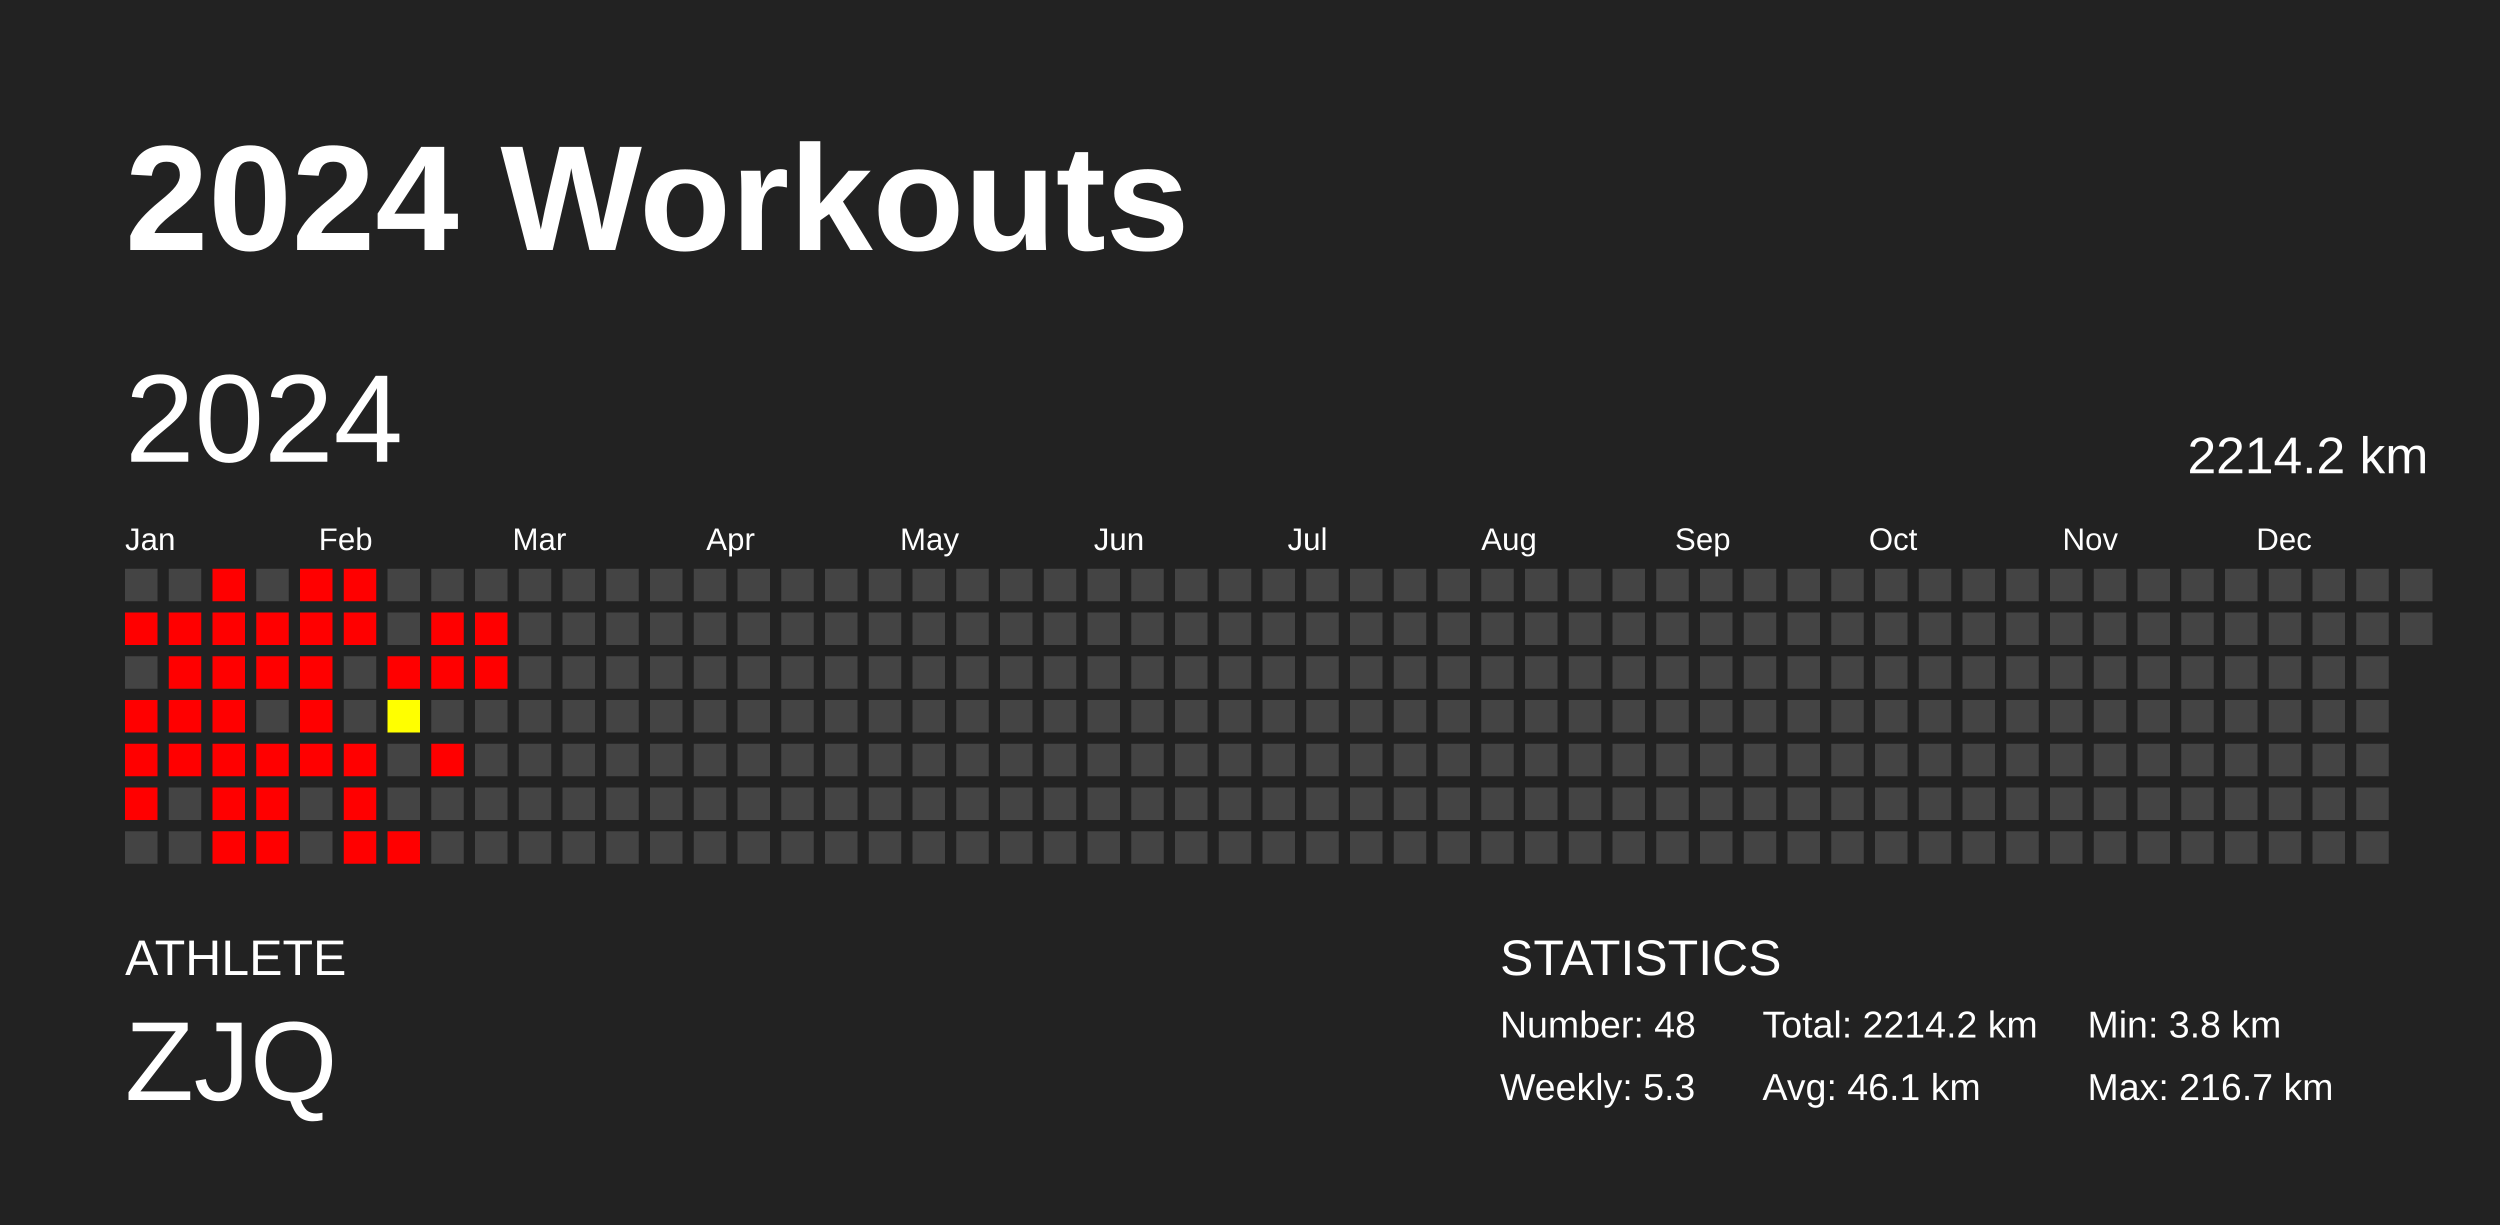
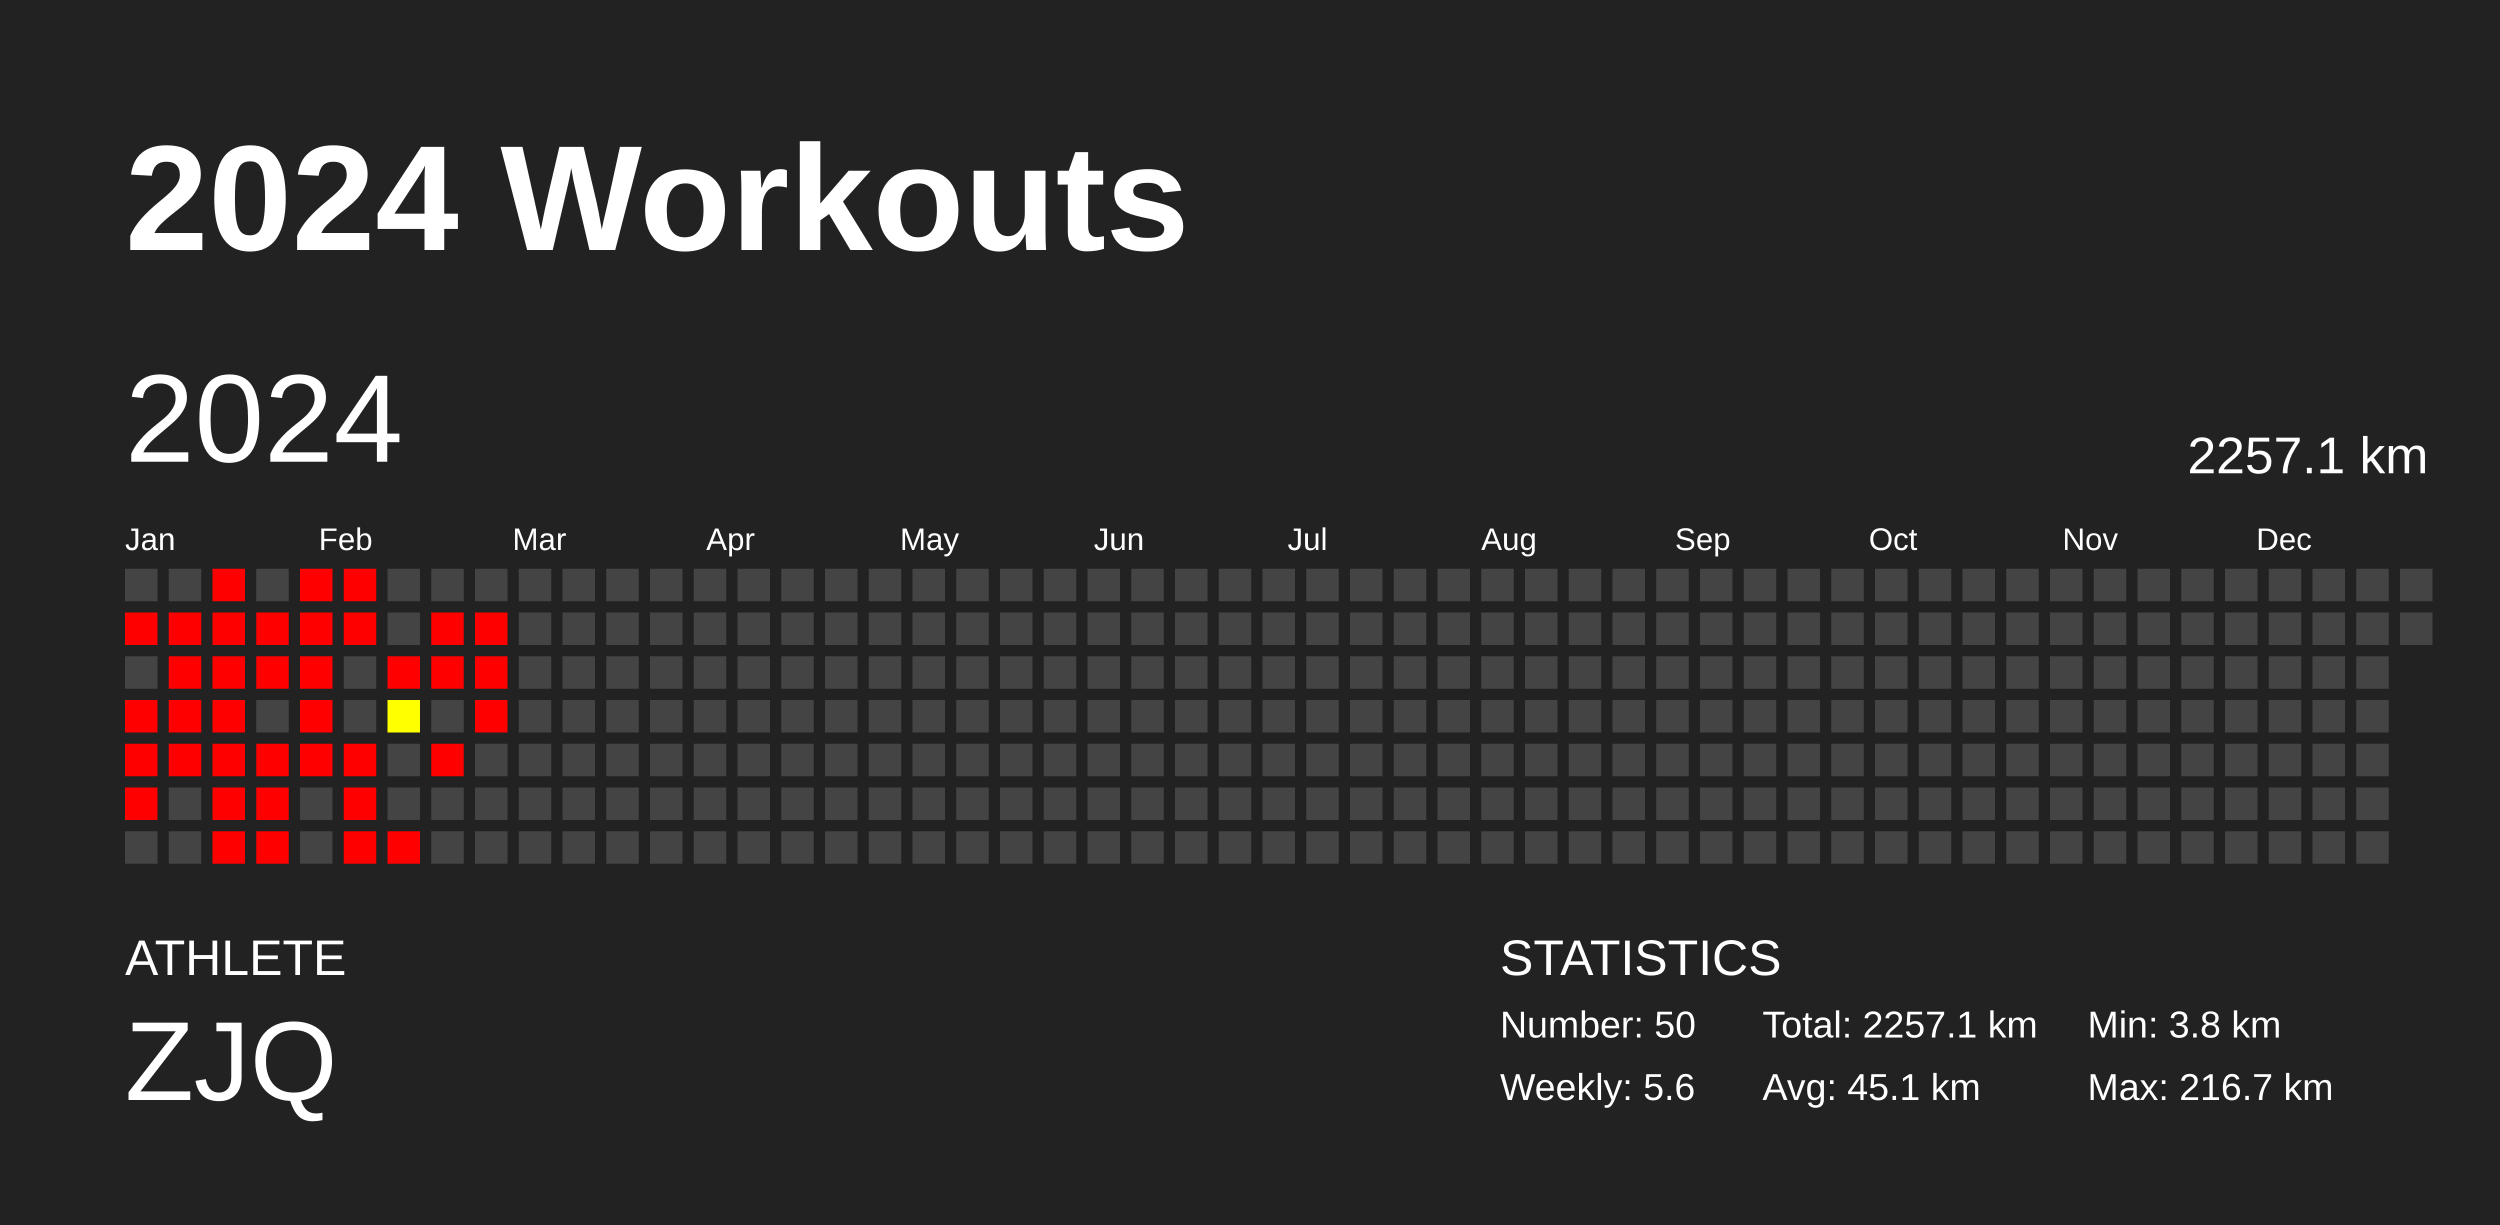
<svg xmlns="http://www.w3.org/2000/svg" baseProfile="full" height="98mm" version="1.1" viewBox="0,0,200,98" width="200mm">
  <defs />
  <rect fill="#222222" height="98" width="200" x="0" y="0" />
  <text fill="#FFFFFF" style="font-size:12px; font-family:Arial; font-weight:bold;" x="10" y="20">2024 Workouts</text>
  <text fill="#FFFFFF" style="font-size:4px; font-family:Arial" x="10" y="78">ATHLETE</text>
  <text fill="#FFFFFF" style="font-size:9px; font-family:Arial" x="10" y="88">ZJQ</text>
  <text fill="#FFFFFF" style="font-size:4px; font-family:Arial" x="120" y="78">STATISTICS</text>
-   <text fill="#FFFFFF" style="font-size:3px; font-family:Arial" x="120" y="83">Number: 48</text>
-   <text fill="#FFFFFF" style="font-size:3px; font-family:Arial" x="120" y="88">Weekly: 5.3</text>
-   <text fill="#FFFFFF" style="font-size:3px; font-family:Arial" x="141" y="83">Total: 2214.2 km</text>
-   <text fill="#FFFFFF" style="font-size:3px; font-family:Arial" x="141" y="88">Avg: 46.1 km</text>
+   <text fill="#FFFFFF" style="font-size:3px; font-family:Arial" x="120" y="83">Number: 50</text>
+   <text fill="#FFFFFF" style="font-size:3px; font-family:Arial" x="120" y="88">Weekly: 5.6</text>
+   <text fill="#FFFFFF" style="font-size:3px; font-family:Arial" x="141" y="83">Total: 2257.1 km</text>
+   <text fill="#FFFFFF" style="font-size:3px; font-family:Arial" x="141" y="88">Avg: 45.1 km</text>
  <text fill="#FFFFFF" style="font-size:3px; font-family:Arial" x="167" y="83">Min: 3.8 km</text>
  <text fill="#FFFFFF" style="font-size:3px; font-family:Arial" x="167" y="88">Max: 216.7 km</text>
  <text dominant-baseline="hanging" fill="#FFFFFF" style="font-size:10.0px; font-family:Arial;" x="10" y="30">2024</text>
-   <text dominant-baseline="hanging" fill="#FFFFFF" style="font-size:4.125px; font-family:Arial;" x="175" y="35">2214.2 km</text>
+   <text dominant-baseline="hanging" fill="#FFFFFF" style="font-size:4.125px; font-family:Arial;" x="175" y="35">2257.1 km</text>
  <text fill="#FFFFFF" style="font-size:2.5px; font-family:Arial" x="10.0" y="44">Jan</text>
  <text fill="#FFFFFF" style="font-size:2.5px; font-family:Arial" x="25.5" y="44">Feb</text>
  <text fill="#FFFFFF" style="font-size:2.5px; font-family:Arial" x="41.0" y="44">Mar</text>
  <text fill="#FFFFFF" style="font-size:2.5px; font-family:Arial" x="56.5" y="44">Apr</text>
  <text fill="#FFFFFF" style="font-size:2.5px; font-family:Arial" x="72.0" y="44">May</text>
  <text fill="#FFFFFF" style="font-size:2.5px; font-family:Arial" x="87.5" y="44">Jun</text>
  <text fill="#FFFFFF" style="font-size:2.5px; font-family:Arial" x="103.0" y="44">Jul</text>
  <text fill="#FFFFFF" style="font-size:2.5px; font-family:Arial" x="118.5" y="44">Aug</text>
  <text fill="#FFFFFF" style="font-size:2.5px; font-family:Arial" x="134.0" y="44">Sep</text>
  <text fill="#FFFFFF" style="font-size:2.5px; font-family:Arial" x="149.5" y="44">Oct</text>
  <text fill="#FFFFFF" style="font-size:2.5px; font-family:Arial" x="165.0" y="44">Nov</text>
  <text fill="#FFFFFF" style="font-size:2.5px; font-family:Arial" x="180.5" y="44">Dec</text>
  <rect fill="#444444" height="2.6" width="2.6" x="10.0" y="45.5" />
  <rect fill="red" height="2.6" width="2.6" x="10.0" y="49.0" />
  <rect fill="#444444" height="2.6" width="2.6" x="10.0" y="52.5" />
  <rect fill="red" height="2.6" width="2.6" x="10.0" y="56.0" />
  <rect fill="red" height="2.6" width="2.6" x="10.0" y="59.5" />
  <rect fill="red" height="2.6" width="2.6" x="10.0" y="63.0" />
  <rect fill="#444444" height="2.6" width="2.6" x="10.0" y="66.5" />
  <rect fill="#444444" height="2.6" width="2.6" x="13.5" y="45.5" />
  <rect fill="red" height="2.6" width="2.6" x="13.5" y="49.0" />
  <rect fill="red" height="2.6" width="2.6" x="13.5" y="52.5" />
  <rect fill="red" height="2.6" width="2.6" x="13.5" y="56.0" />
  <rect fill="red" height="2.6" width="2.6" x="13.5" y="59.5" />
  <rect fill="#444444" height="2.6" width="2.6" x="13.5" y="63.0" />
  <rect fill="#444444" height="2.6" width="2.6" x="13.5" y="66.5" />
  <rect fill="red" height="2.6" width="2.6" x="17.0" y="45.5" />
  <rect fill="red" height="2.6" width="2.6" x="17.0" y="49.0" />
  <rect fill="red" height="2.6" width="2.6" x="17.0" y="52.5" />
  <rect fill="red" height="2.6" width="2.6" x="17.0" y="56.0" />
  <rect fill="red" height="2.6" width="2.6" x="17.0" y="59.5" />
  <rect fill="red" height="2.6" width="2.6" x="17.0" y="63.0" />
  <rect fill="red" height="2.6" width="2.6" x="17.0" y="66.5" />
  <rect fill="#444444" height="2.6" width="2.6" x="20.5" y="45.5" />
  <rect fill="red" height="2.6" width="2.6" x="20.5" y="49.0" />
  <rect fill="red" height="2.6" width="2.6" x="20.5" y="52.5" />
  <rect fill="#444444" height="2.6" width="2.6" x="20.5" y="56.0" />
  <rect fill="red" height="2.6" width="2.6" x="20.5" y="59.5" />
  <rect fill="red" height="2.6" width="2.6" x="20.5" y="63.0" />
  <rect fill="red" height="2.6" width="2.6" x="20.5" y="66.5" />
  <rect fill="red" height="2.6" width="2.6" x="24.0" y="45.5" />
  <rect fill="red" height="2.6" width="2.6" x="24.0" y="49.0" />
  <rect fill="red" height="2.6" width="2.6" x="24.0" y="52.5" />
  <rect fill="red" height="2.6" width="2.6" x="24.0" y="56.0" />
  <rect fill="red" height="2.6" width="2.6" x="24.0" y="59.5" />
  <rect fill="#444444" height="2.6" width="2.6" x="24.0" y="63.0" />
  <rect fill="#444444" height="2.6" width="2.6" x="24.0" y="66.5" />
  <rect fill="red" height="2.6" width="2.6" x="27.5" y="45.5" />
  <rect fill="red" height="2.6" width="2.6" x="27.5" y="49.0" />
  <rect fill="#444444" height="2.6" width="2.6" x="27.5" y="52.5" />
  <rect fill="#444444" height="2.6" width="2.6" x="27.5" y="56.0" />
  <rect fill="red" height="2.6" width="2.6" x="27.5" y="59.5" />
  <rect fill="red" height="2.6" width="2.6" x="27.5" y="63.0" />
  <rect fill="red" height="2.6" width="2.6" x="27.5" y="66.5" />
  <rect fill="#444444" height="2.6" width="2.6" x="31.0" y="45.5" />
  <rect fill="#444444" height="2.6" width="2.6" x="31.0" y="49.0" />
  <rect fill="red" height="2.6" width="2.6" x="31.0" y="52.5" />
  <rect fill="#ffff00" height="2.6" width="2.6" x="31.0" y="56.0" />
  <rect fill="#444444" height="2.6" width="2.6" x="31.0" y="59.5" />
  <rect fill="#444444" height="2.6" width="2.6" x="31.0" y="63.0" />
  <rect fill="red" height="2.6" width="2.6" x="31.0" y="66.5" />
  <rect fill="#444444" height="2.6" width="2.6" x="34.5" y="45.5" />
  <rect fill="red" height="2.6" width="2.6" x="34.5" y="49.0" />
  <rect fill="red" height="2.6" width="2.6" x="34.5" y="52.5" />
  <rect fill="#444444" height="2.6" width="2.6" x="34.5" y="56.0" />
  <rect fill="red" height="2.6" width="2.6" x="34.5" y="59.5" />
  <rect fill="#444444" height="2.6" width="2.6" x="34.5" y="63.0" />
  <rect fill="#444444" height="2.6" width="2.6" x="34.5" y="66.5" />
  <rect fill="#444444" height="2.6" width="2.6" x="38.0" y="45.5" />
  <rect fill="red" height="2.6" width="2.6" x="38.0" y="49.0" />
  <rect fill="red" height="2.6" width="2.6" x="38.0" y="52.5" />
-   <rect fill="#444444" height="2.6" width="2.6" x="38.0" y="56.0" />
+   <rect fill="red" height="2.6" width="2.6" x="38.0" y="56.0" />
  <rect fill="#444444" height="2.6" width="2.6" x="38.0" y="59.5" />
  <rect fill="#444444" height="2.6" width="2.6" x="38.0" y="63.0" />
  <rect fill="#444444" height="2.6" width="2.6" x="38.0" y="66.5" />
  <rect fill="#444444" height="2.6" width="2.6" x="41.5" y="45.5" />
  <rect fill="#444444" height="2.6" width="2.6" x="41.5" y="49.0" />
  <rect fill="#444444" height="2.6" width="2.6" x="41.5" y="52.5" />
  <rect fill="#444444" height="2.6" width="2.6" x="41.5" y="56.0" />
  <rect fill="#444444" height="2.6" width="2.6" x="41.5" y="59.5" />
  <rect fill="#444444" height="2.6" width="2.6" x="41.5" y="63.0" />
  <rect fill="#444444" height="2.6" width="2.6" x="41.5" y="66.5" />
  <rect fill="#444444" height="2.6" width="2.6" x="45.0" y="45.5" />
  <rect fill="#444444" height="2.6" width="2.6" x="45.0" y="49.0" />
  <rect fill="#444444" height="2.6" width="2.6" x="45.0" y="52.5" />
  <rect fill="#444444" height="2.6" width="2.6" x="45.0" y="56.0" />
  <rect fill="#444444" height="2.6" width="2.6" x="45.0" y="59.5" />
  <rect fill="#444444" height="2.6" width="2.6" x="45.0" y="63.0" />
  <rect fill="#444444" height="2.6" width="2.6" x="45.0" y="66.5" />
  <rect fill="#444444" height="2.6" width="2.6" x="48.5" y="45.5" />
  <rect fill="#444444" height="2.6" width="2.6" x="48.5" y="49.0" />
  <rect fill="#444444" height="2.6" width="2.6" x="48.5" y="52.5" />
  <rect fill="#444444" height="2.6" width="2.6" x="48.5" y="56.0" />
  <rect fill="#444444" height="2.6" width="2.6" x="48.5" y="59.5" />
  <rect fill="#444444" height="2.6" width="2.6" x="48.5" y="63.0" />
  <rect fill="#444444" height="2.6" width="2.6" x="48.5" y="66.5" />
  <rect fill="#444444" height="2.6" width="2.6" x="52.0" y="45.5" />
  <rect fill="#444444" height="2.6" width="2.6" x="52.0" y="49.0" />
  <rect fill="#444444" height="2.6" width="2.6" x="52.0" y="52.5" />
  <rect fill="#444444" height="2.6" width="2.6" x="52.0" y="56.0" />
  <rect fill="#444444" height="2.6" width="2.6" x="52.0" y="59.5" />
  <rect fill="#444444" height="2.6" width="2.6" x="52.0" y="63.0" />
  <rect fill="#444444" height="2.6" width="2.6" x="52.0" y="66.5" />
  <rect fill="#444444" height="2.6" width="2.6" x="55.5" y="45.5" />
  <rect fill="#444444" height="2.6" width="2.6" x="55.5" y="49.0" />
  <rect fill="#444444" height="2.6" width="2.6" x="55.5" y="52.5" />
  <rect fill="#444444" height="2.6" width="2.6" x="55.5" y="56.0" />
  <rect fill="#444444" height="2.6" width="2.6" x="55.5" y="59.5" />
  <rect fill="#444444" height="2.6" width="2.6" x="55.5" y="63.0" />
  <rect fill="#444444" height="2.6" width="2.6" x="55.5" y="66.5" />
  <rect fill="#444444" height="2.6" width="2.6" x="59.0" y="45.5" />
  <rect fill="#444444" height="2.6" width="2.6" x="59.0" y="49.0" />
  <rect fill="#444444" height="2.6" width="2.6" x="59.0" y="52.5" />
  <rect fill="#444444" height="2.6" width="2.6" x="59.0" y="56.0" />
  <rect fill="#444444" height="2.6" width="2.6" x="59.0" y="59.5" />
  <rect fill="#444444" height="2.6" width="2.6" x="59.0" y="63.0" />
  <rect fill="#444444" height="2.6" width="2.6" x="59.0" y="66.5" />
  <rect fill="#444444" height="2.6" width="2.6" x="62.5" y="45.5" />
  <rect fill="#444444" height="2.6" width="2.6" x="62.5" y="49.0" />
  <rect fill="#444444" height="2.6" width="2.6" x="62.5" y="52.5" />
  <rect fill="#444444" height="2.6" width="2.6" x="62.5" y="56.0" />
  <rect fill="#444444" height="2.6" width="2.6" x="62.5" y="59.5" />
  <rect fill="#444444" height="2.6" width="2.6" x="62.5" y="63.0" />
  <rect fill="#444444" height="2.6" width="2.6" x="62.5" y="66.5" />
  <rect fill="#444444" height="2.6" width="2.6" x="66.0" y="45.5" />
  <rect fill="#444444" height="2.6" width="2.6" x="66.0" y="49.0" />
  <rect fill="#444444" height="2.6" width="2.6" x="66.0" y="52.5" />
  <rect fill="#444444" height="2.6" width="2.6" x="66.0" y="56.0" />
  <rect fill="#444444" height="2.6" width="2.6" x="66.0" y="59.5" />
  <rect fill="#444444" height="2.6" width="2.6" x="66.0" y="63.0" />
  <rect fill="#444444" height="2.6" width="2.6" x="66.0" y="66.5" />
  <rect fill="#444444" height="2.6" width="2.6" x="69.5" y="45.5" />
  <rect fill="#444444" height="2.6" width="2.6" x="69.5" y="49.0" />
  <rect fill="#444444" height="2.6" width="2.6" x="69.5" y="52.5" />
  <rect fill="#444444" height="2.6" width="2.6" x="69.5" y="56.0" />
  <rect fill="#444444" height="2.6" width="2.6" x="69.5" y="59.5" />
  <rect fill="#444444" height="2.6" width="2.6" x="69.5" y="63.0" />
  <rect fill="#444444" height="2.6" width="2.6" x="69.5" y="66.5" />
  <rect fill="#444444" height="2.6" width="2.6" x="73.0" y="45.5" />
  <rect fill="#444444" height="2.6" width="2.6" x="73.0" y="49.0" />
  <rect fill="#444444" height="2.6" width="2.6" x="73.0" y="52.5" />
  <rect fill="#444444" height="2.6" width="2.6" x="73.0" y="56.0" />
  <rect fill="#444444" height="2.6" width="2.6" x="73.0" y="59.5" />
  <rect fill="#444444" height="2.6" width="2.6" x="73.0" y="63.0" />
  <rect fill="#444444" height="2.6" width="2.6" x="73.0" y="66.5" />
  <rect fill="#444444" height="2.6" width="2.6" x="76.5" y="45.5" />
  <rect fill="#444444" height="2.6" width="2.6" x="76.5" y="49.0" />
  <rect fill="#444444" height="2.6" width="2.6" x="76.5" y="52.5" />
  <rect fill="#444444" height="2.6" width="2.6" x="76.5" y="56.0" />
  <rect fill="#444444" height="2.6" width="2.6" x="76.5" y="59.5" />
  <rect fill="#444444" height="2.6" width="2.6" x="76.5" y="63.0" />
  <rect fill="#444444" height="2.6" width="2.6" x="76.5" y="66.5" />
  <rect fill="#444444" height="2.6" width="2.6" x="80.0" y="45.5" />
  <rect fill="#444444" height="2.6" width="2.6" x="80.0" y="49.0" />
  <rect fill="#444444" height="2.6" width="2.6" x="80.0" y="52.5" />
  <rect fill="#444444" height="2.6" width="2.6" x="80.0" y="56.0" />
  <rect fill="#444444" height="2.6" width="2.6" x="80.0" y="59.5" />
  <rect fill="#444444" height="2.6" width="2.6" x="80.0" y="63.0" />
  <rect fill="#444444" height="2.6" width="2.6" x="80.0" y="66.5" />
  <rect fill="#444444" height="2.6" width="2.6" x="83.5" y="45.5" />
  <rect fill="#444444" height="2.6" width="2.6" x="83.5" y="49.0" />
  <rect fill="#444444" height="2.6" width="2.6" x="83.5" y="52.5" />
  <rect fill="#444444" height="2.6" width="2.6" x="83.5" y="56.0" />
  <rect fill="#444444" height="2.6" width="2.6" x="83.5" y="59.5" />
  <rect fill="#444444" height="2.6" width="2.6" x="83.5" y="63.0" />
  <rect fill="#444444" height="2.6" width="2.6" x="83.5" y="66.5" />
  <rect fill="#444444" height="2.6" width="2.6" x="87.0" y="45.5" />
  <rect fill="#444444" height="2.6" width="2.6" x="87.0" y="49.0" />
  <rect fill="#444444" height="2.6" width="2.6" x="87.0" y="52.5" />
  <rect fill="#444444" height="2.6" width="2.6" x="87.0" y="56.0" />
  <rect fill="#444444" height="2.6" width="2.6" x="87.0" y="59.5" />
  <rect fill="#444444" height="2.6" width="2.6" x="87.0" y="63.0" />
  <rect fill="#444444" height="2.6" width="2.6" x="87.0" y="66.5" />
  <rect fill="#444444" height="2.6" width="2.6" x="90.5" y="45.5" />
  <rect fill="#444444" height="2.6" width="2.6" x="90.5" y="49.0" />
  <rect fill="#444444" height="2.6" width="2.6" x="90.5" y="52.5" />
  <rect fill="#444444" height="2.6" width="2.6" x="90.5" y="56.0" />
  <rect fill="#444444" height="2.6" width="2.6" x="90.5" y="59.5" />
  <rect fill="#444444" height="2.6" width="2.6" x="90.5" y="63.0" />
  <rect fill="#444444" height="2.6" width="2.6" x="90.5" y="66.5" />
  <rect fill="#444444" height="2.6" width="2.6" x="94.0" y="45.5" />
  <rect fill="#444444" height="2.6" width="2.6" x="94.0" y="49.0" />
  <rect fill="#444444" height="2.6" width="2.6" x="94.0" y="52.5" />
  <rect fill="#444444" height="2.6" width="2.6" x="94.0" y="56.0" />
  <rect fill="#444444" height="2.6" width="2.6" x="94.0" y="59.5" />
  <rect fill="#444444" height="2.6" width="2.6" x="94.0" y="63.0" />
  <rect fill="#444444" height="2.6" width="2.6" x="94.0" y="66.5" />
  <rect fill="#444444" height="2.6" width="2.6" x="97.5" y="45.5" />
  <rect fill="#444444" height="2.6" width="2.6" x="97.5" y="49.0" />
  <rect fill="#444444" height="2.6" width="2.6" x="97.5" y="52.5" />
  <rect fill="#444444" height="2.6" width="2.6" x="97.5" y="56.0" />
  <rect fill="#444444" height="2.6" width="2.6" x="97.5" y="59.5" />
  <rect fill="#444444" height="2.6" width="2.6" x="97.5" y="63.0" />
  <rect fill="#444444" height="2.6" width="2.6" x="97.5" y="66.5" />
  <rect fill="#444444" height="2.6" width="2.6" x="101.0" y="45.5" />
  <rect fill="#444444" height="2.6" width="2.6" x="101.0" y="49.0" />
  <rect fill="#444444" height="2.6" width="2.6" x="101.0" y="52.5" />
  <rect fill="#444444" height="2.6" width="2.6" x="101.0" y="56.0" />
  <rect fill="#444444" height="2.6" width="2.6" x="101.0" y="59.5" />
  <rect fill="#444444" height="2.6" width="2.6" x="101.0" y="63.0" />
  <rect fill="#444444" height="2.6" width="2.6" x="101.0" y="66.5" />
  <rect fill="#444444" height="2.6" width="2.6" x="104.5" y="45.5" />
  <rect fill="#444444" height="2.6" width="2.6" x="104.5" y="49.0" />
  <rect fill="#444444" height="2.6" width="2.6" x="104.5" y="52.5" />
  <rect fill="#444444" height="2.6" width="2.6" x="104.5" y="56.0" />
  <rect fill="#444444" height="2.6" width="2.6" x="104.5" y="59.5" />
  <rect fill="#444444" height="2.6" width="2.6" x="104.5" y="63.0" />
  <rect fill="#444444" height="2.6" width="2.6" x="104.5" y="66.5" />
  <rect fill="#444444" height="2.6" width="2.6" x="108.0" y="45.5" />
  <rect fill="#444444" height="2.6" width="2.6" x="108.0" y="49.0" />
  <rect fill="#444444" height="2.6" width="2.6" x="108.0" y="52.5" />
  <rect fill="#444444" height="2.6" width="2.6" x="108.0" y="56.0" />
  <rect fill="#444444" height="2.6" width="2.6" x="108.0" y="59.5" />
  <rect fill="#444444" height="2.6" width="2.6" x="108.0" y="63.0" />
  <rect fill="#444444" height="2.6" width="2.6" x="108.0" y="66.5" />
  <rect fill="#444444" height="2.6" width="2.6" x="111.5" y="45.5" />
  <rect fill="#444444" height="2.6" width="2.6" x="111.5" y="49.0" />
  <rect fill="#444444" height="2.6" width="2.6" x="111.5" y="52.5" />
  <rect fill="#444444" height="2.6" width="2.6" x="111.5" y="56.0" />
  <rect fill="#444444" height="2.6" width="2.6" x="111.5" y="59.5" />
  <rect fill="#444444" height="2.6" width="2.6" x="111.5" y="63.0" />
  <rect fill="#444444" height="2.6" width="2.6" x="111.5" y="66.5" />
  <rect fill="#444444" height="2.6" width="2.6" x="115.0" y="45.5" />
  <rect fill="#444444" height="2.6" width="2.6" x="115.0" y="49.0" />
  <rect fill="#444444" height="2.6" width="2.6" x="115.0" y="52.5" />
  <rect fill="#444444" height="2.6" width="2.6" x="115.0" y="56.0" />
  <rect fill="#444444" height="2.6" width="2.6" x="115.0" y="59.5" />
  <rect fill="#444444" height="2.6" width="2.6" x="115.0" y="63.0" />
  <rect fill="#444444" height="2.6" width="2.6" x="115.0" y="66.5" />
  <rect fill="#444444" height="2.6" width="2.6" x="118.5" y="45.5" />
  <rect fill="#444444" height="2.6" width="2.6" x="118.5" y="49.0" />
  <rect fill="#444444" height="2.6" width="2.6" x="118.5" y="52.5" />
  <rect fill="#444444" height="2.6" width="2.6" x="118.5" y="56.0" />
  <rect fill="#444444" height="2.6" width="2.6" x="118.5" y="59.5" />
  <rect fill="#444444" height="2.6" width="2.6" x="118.5" y="63.0" />
  <rect fill="#444444" height="2.6" width="2.6" x="118.5" y="66.5" />
  <rect fill="#444444" height="2.6" width="2.6" x="122.0" y="45.5" />
  <rect fill="#444444" height="2.6" width="2.6" x="122.0" y="49.0" />
  <rect fill="#444444" height="2.6" width="2.6" x="122.0" y="52.5" />
  <rect fill="#444444" height="2.6" width="2.6" x="122.0" y="56.0" />
  <rect fill="#444444" height="2.6" width="2.6" x="122.0" y="59.5" />
  <rect fill="#444444" height="2.6" width="2.6" x="122.0" y="63.0" />
  <rect fill="#444444" height="2.6" width="2.6" x="122.0" y="66.5" />
  <rect fill="#444444" height="2.6" width="2.6" x="125.5" y="45.5" />
  <rect fill="#444444" height="2.6" width="2.6" x="125.5" y="49.0" />
  <rect fill="#444444" height="2.6" width="2.6" x="125.5" y="52.5" />
  <rect fill="#444444" height="2.6" width="2.6" x="125.5" y="56.0" />
  <rect fill="#444444" height="2.6" width="2.6" x="125.5" y="59.5" />
  <rect fill="#444444" height="2.6" width="2.6" x="125.5" y="63.0" />
  <rect fill="#444444" height="2.6" width="2.6" x="125.5" y="66.5" />
  <rect fill="#444444" height="2.6" width="2.6" x="129.0" y="45.5" />
  <rect fill="#444444" height="2.6" width="2.6" x="129.0" y="49.0" />
  <rect fill="#444444" height="2.6" width="2.6" x="129.0" y="52.5" />
  <rect fill="#444444" height="2.6" width="2.6" x="129.0" y="56.0" />
  <rect fill="#444444" height="2.6" width="2.6" x="129.0" y="59.5" />
  <rect fill="#444444" height="2.6" width="2.6" x="129.0" y="63.0" />
  <rect fill="#444444" height="2.6" width="2.6" x="129.0" y="66.5" />
  <rect fill="#444444" height="2.6" width="2.6" x="132.5" y="45.5" />
  <rect fill="#444444" height="2.6" width="2.6" x="132.5" y="49.0" />
  <rect fill="#444444" height="2.6" width="2.6" x="132.5" y="52.5" />
  <rect fill="#444444" height="2.6" width="2.6" x="132.5" y="56.0" />
  <rect fill="#444444" height="2.6" width="2.6" x="132.5" y="59.5" />
  <rect fill="#444444" height="2.6" width="2.6" x="132.5" y="63.0" />
  <rect fill="#444444" height="2.6" width="2.6" x="132.5" y="66.5" />
  <rect fill="#444444" height="2.6" width="2.6" x="136.0" y="45.5" />
  <rect fill="#444444" height="2.6" width="2.6" x="136.0" y="49.0" />
  <rect fill="#444444" height="2.6" width="2.6" x="136.0" y="52.5" />
  <rect fill="#444444" height="2.6" width="2.6" x="136.0" y="56.0" />
  <rect fill="#444444" height="2.6" width="2.6" x="136.0" y="59.5" />
  <rect fill="#444444" height="2.6" width="2.6" x="136.0" y="63.0" />
  <rect fill="#444444" height="2.6" width="2.6" x="136.0" y="66.5" />
  <rect fill="#444444" height="2.6" width="2.6" x="139.5" y="45.5" />
  <rect fill="#444444" height="2.6" width="2.6" x="139.5" y="49.0" />
  <rect fill="#444444" height="2.6" width="2.6" x="139.5" y="52.5" />
  <rect fill="#444444" height="2.6" width="2.6" x="139.5" y="56.0" />
  <rect fill="#444444" height="2.6" width="2.6" x="139.5" y="59.5" />
  <rect fill="#444444" height="2.6" width="2.6" x="139.5" y="63.0" />
  <rect fill="#444444" height="2.6" width="2.6" x="139.5" y="66.5" />
  <rect fill="#444444" height="2.6" width="2.6" x="143.0" y="45.5" />
  <rect fill="#444444" height="2.6" width="2.6" x="143.0" y="49.0" />
  <rect fill="#444444" height="2.6" width="2.6" x="143.0" y="52.5" />
  <rect fill="#444444" height="2.6" width="2.6" x="143.0" y="56.0" />
  <rect fill="#444444" height="2.6" width="2.6" x="143.0" y="59.5" />
  <rect fill="#444444" height="2.6" width="2.6" x="143.0" y="63.0" />
  <rect fill="#444444" height="2.6" width="2.6" x="143.0" y="66.5" />
  <rect fill="#444444" height="2.6" width="2.6" x="146.5" y="45.5" />
  <rect fill="#444444" height="2.6" width="2.6" x="146.5" y="49.0" />
  <rect fill="#444444" height="2.6" width="2.6" x="146.5" y="52.5" />
  <rect fill="#444444" height="2.6" width="2.6" x="146.5" y="56.0" />
  <rect fill="#444444" height="2.6" width="2.6" x="146.5" y="59.5" />
  <rect fill="#444444" height="2.6" width="2.6" x="146.5" y="63.0" />
  <rect fill="#444444" height="2.6" width="2.6" x="146.5" y="66.5" />
  <rect fill="#444444" height="2.6" width="2.6" x="150.0" y="45.5" />
  <rect fill="#444444" height="2.6" width="2.6" x="150.0" y="49.0" />
  <rect fill="#444444" height="2.6" width="2.6" x="150.0" y="52.5" />
  <rect fill="#444444" height="2.6" width="2.6" x="150.0" y="56.0" />
  <rect fill="#444444" height="2.6" width="2.6" x="150.0" y="59.5" />
  <rect fill="#444444" height="2.6" width="2.6" x="150.0" y="63.0" />
  <rect fill="#444444" height="2.6" width="2.6" x="150.0" y="66.5" />
  <rect fill="#444444" height="2.6" width="2.6" x="153.5" y="45.5" />
  <rect fill="#444444" height="2.6" width="2.6" x="153.5" y="49.0" />
  <rect fill="#444444" height="2.6" width="2.6" x="153.5" y="52.5" />
  <rect fill="#444444" height="2.6" width="2.6" x="153.5" y="56.0" />
  <rect fill="#444444" height="2.6" width="2.6" x="153.5" y="59.5" />
  <rect fill="#444444" height="2.6" width="2.6" x="153.5" y="63.0" />
  <rect fill="#444444" height="2.6" width="2.6" x="153.5" y="66.5" />
  <rect fill="#444444" height="2.6" width="2.6" x="157.0" y="45.5" />
  <rect fill="#444444" height="2.6" width="2.6" x="157.0" y="49.0" />
  <rect fill="#444444" height="2.6" width="2.6" x="157.0" y="52.5" />
  <rect fill="#444444" height="2.6" width="2.6" x="157.0" y="56.0" />
  <rect fill="#444444" height="2.6" width="2.6" x="157.0" y="59.5" />
  <rect fill="#444444" height="2.6" width="2.6" x="157.0" y="63.0" />
  <rect fill="#444444" height="2.6" width="2.6" x="157.0" y="66.5" />
  <rect fill="#444444" height="2.6" width="2.6" x="160.5" y="45.5" />
  <rect fill="#444444" height="2.6" width="2.6" x="160.5" y="49.0" />
  <rect fill="#444444" height="2.6" width="2.6" x="160.5" y="52.5" />
  <rect fill="#444444" height="2.6" width="2.6" x="160.5" y="56.0" />
  <rect fill="#444444" height="2.6" width="2.6" x="160.5" y="59.5" />
  <rect fill="#444444" height="2.6" width="2.6" x="160.5" y="63.0" />
  <rect fill="#444444" height="2.6" width="2.6" x="160.5" y="66.5" />
  <rect fill="#444444" height="2.6" width="2.6" x="164.0" y="45.5" />
  <rect fill="#444444" height="2.6" width="2.6" x="164.0" y="49.0" />
  <rect fill="#444444" height="2.6" width="2.6" x="164.0" y="52.5" />
  <rect fill="#444444" height="2.6" width="2.6" x="164.0" y="56.0" />
  <rect fill="#444444" height="2.6" width="2.6" x="164.0" y="59.5" />
  <rect fill="#444444" height="2.6" width="2.6" x="164.0" y="63.0" />
  <rect fill="#444444" height="2.6" width="2.6" x="164.0" y="66.5" />
  <rect fill="#444444" height="2.6" width="2.6" x="167.5" y="45.5" />
  <rect fill="#444444" height="2.6" width="2.6" x="167.5" y="49.0" />
  <rect fill="#444444" height="2.6" width="2.6" x="167.5" y="52.5" />
  <rect fill="#444444" height="2.6" width="2.6" x="167.5" y="56.0" />
  <rect fill="#444444" height="2.6" width="2.6" x="167.5" y="59.5" />
  <rect fill="#444444" height="2.6" width="2.6" x="167.5" y="63.0" />
  <rect fill="#444444" height="2.6" width="2.6" x="167.5" y="66.5" />
  <rect fill="#444444" height="2.6" width="2.6" x="171.0" y="45.5" />
  <rect fill="#444444" height="2.6" width="2.6" x="171.0" y="49.0" />
  <rect fill="#444444" height="2.6" width="2.6" x="171.0" y="52.5" />
  <rect fill="#444444" height="2.6" width="2.6" x="171.0" y="56.0" />
  <rect fill="#444444" height="2.6" width="2.6" x="171.0" y="59.5" />
  <rect fill="#444444" height="2.6" width="2.6" x="171.0" y="63.0" />
  <rect fill="#444444" height="2.6" width="2.6" x="171.0" y="66.5" />
  <rect fill="#444444" height="2.6" width="2.6" x="174.5" y="45.5" />
  <rect fill="#444444" height="2.6" width="2.6" x="174.5" y="49.0" />
  <rect fill="#444444" height="2.6" width="2.6" x="174.5" y="52.5" />
  <rect fill="#444444" height="2.6" width="2.6" x="174.5" y="56.0" />
  <rect fill="#444444" height="2.6" width="2.6" x="174.5" y="59.5" />
  <rect fill="#444444" height="2.6" width="2.6" x="174.5" y="63.0" />
  <rect fill="#444444" height="2.6" width="2.6" x="174.5" y="66.5" />
  <rect fill="#444444" height="2.6" width="2.6" x="178.0" y="45.5" />
  <rect fill="#444444" height="2.6" width="2.6" x="178.0" y="49.0" />
  <rect fill="#444444" height="2.6" width="2.6" x="178.0" y="52.5" />
  <rect fill="#444444" height="2.6" width="2.6" x="178.0" y="56.0" />
  <rect fill="#444444" height="2.6" width="2.6" x="178.0" y="59.5" />
  <rect fill="#444444" height="2.6" width="2.6" x="178.0" y="63.0" />
  <rect fill="#444444" height="2.6" width="2.6" x="178.0" y="66.5" />
  <rect fill="#444444" height="2.6" width="2.6" x="181.5" y="45.5" />
  <rect fill="#444444" height="2.6" width="2.6" x="181.5" y="49.0" />
  <rect fill="#444444" height="2.6" width="2.6" x="181.5" y="52.5" />
  <rect fill="#444444" height="2.6" width="2.6" x="181.5" y="56.0" />
  <rect fill="#444444" height="2.6" width="2.6" x="181.5" y="59.5" />
  <rect fill="#444444" height="2.6" width="2.6" x="181.5" y="63.0" />
  <rect fill="#444444" height="2.6" width="2.6" x="181.5" y="66.5" />
  <rect fill="#444444" height="2.6" width="2.6" x="185.0" y="45.5" />
  <rect fill="#444444" height="2.6" width="2.6" x="185.0" y="49.0" />
  <rect fill="#444444" height="2.6" width="2.6" x="185.0" y="52.5" />
  <rect fill="#444444" height="2.6" width="2.6" x="185.0" y="56.0" />
  <rect fill="#444444" height="2.6" width="2.6" x="185.0" y="59.5" />
  <rect fill="#444444" height="2.6" width="2.6" x="185.0" y="63.0" />
  <rect fill="#444444" height="2.6" width="2.6" x="185.0" y="66.5" />
  <rect fill="#444444" height="2.6" width="2.6" x="188.5" y="45.5" />
  <rect fill="#444444" height="2.6" width="2.6" x="188.5" y="49.0" />
  <rect fill="#444444" height="2.6" width="2.6" x="188.5" y="52.5" />
  <rect fill="#444444" height="2.6" width="2.6" x="188.5" y="56.0" />
  <rect fill="#444444" height="2.6" width="2.6" x="188.5" y="59.5" />
  <rect fill="#444444" height="2.6" width="2.6" x="188.5" y="63.0" />
  <rect fill="#444444" height="2.6" width="2.6" x="188.5" y="66.5" />
  <rect fill="#444444" height="2.6" width="2.6" x="192.0" y="45.5" />
  <rect fill="#444444" height="2.6" width="2.6" x="192.0" y="49.0" />
</svg>
